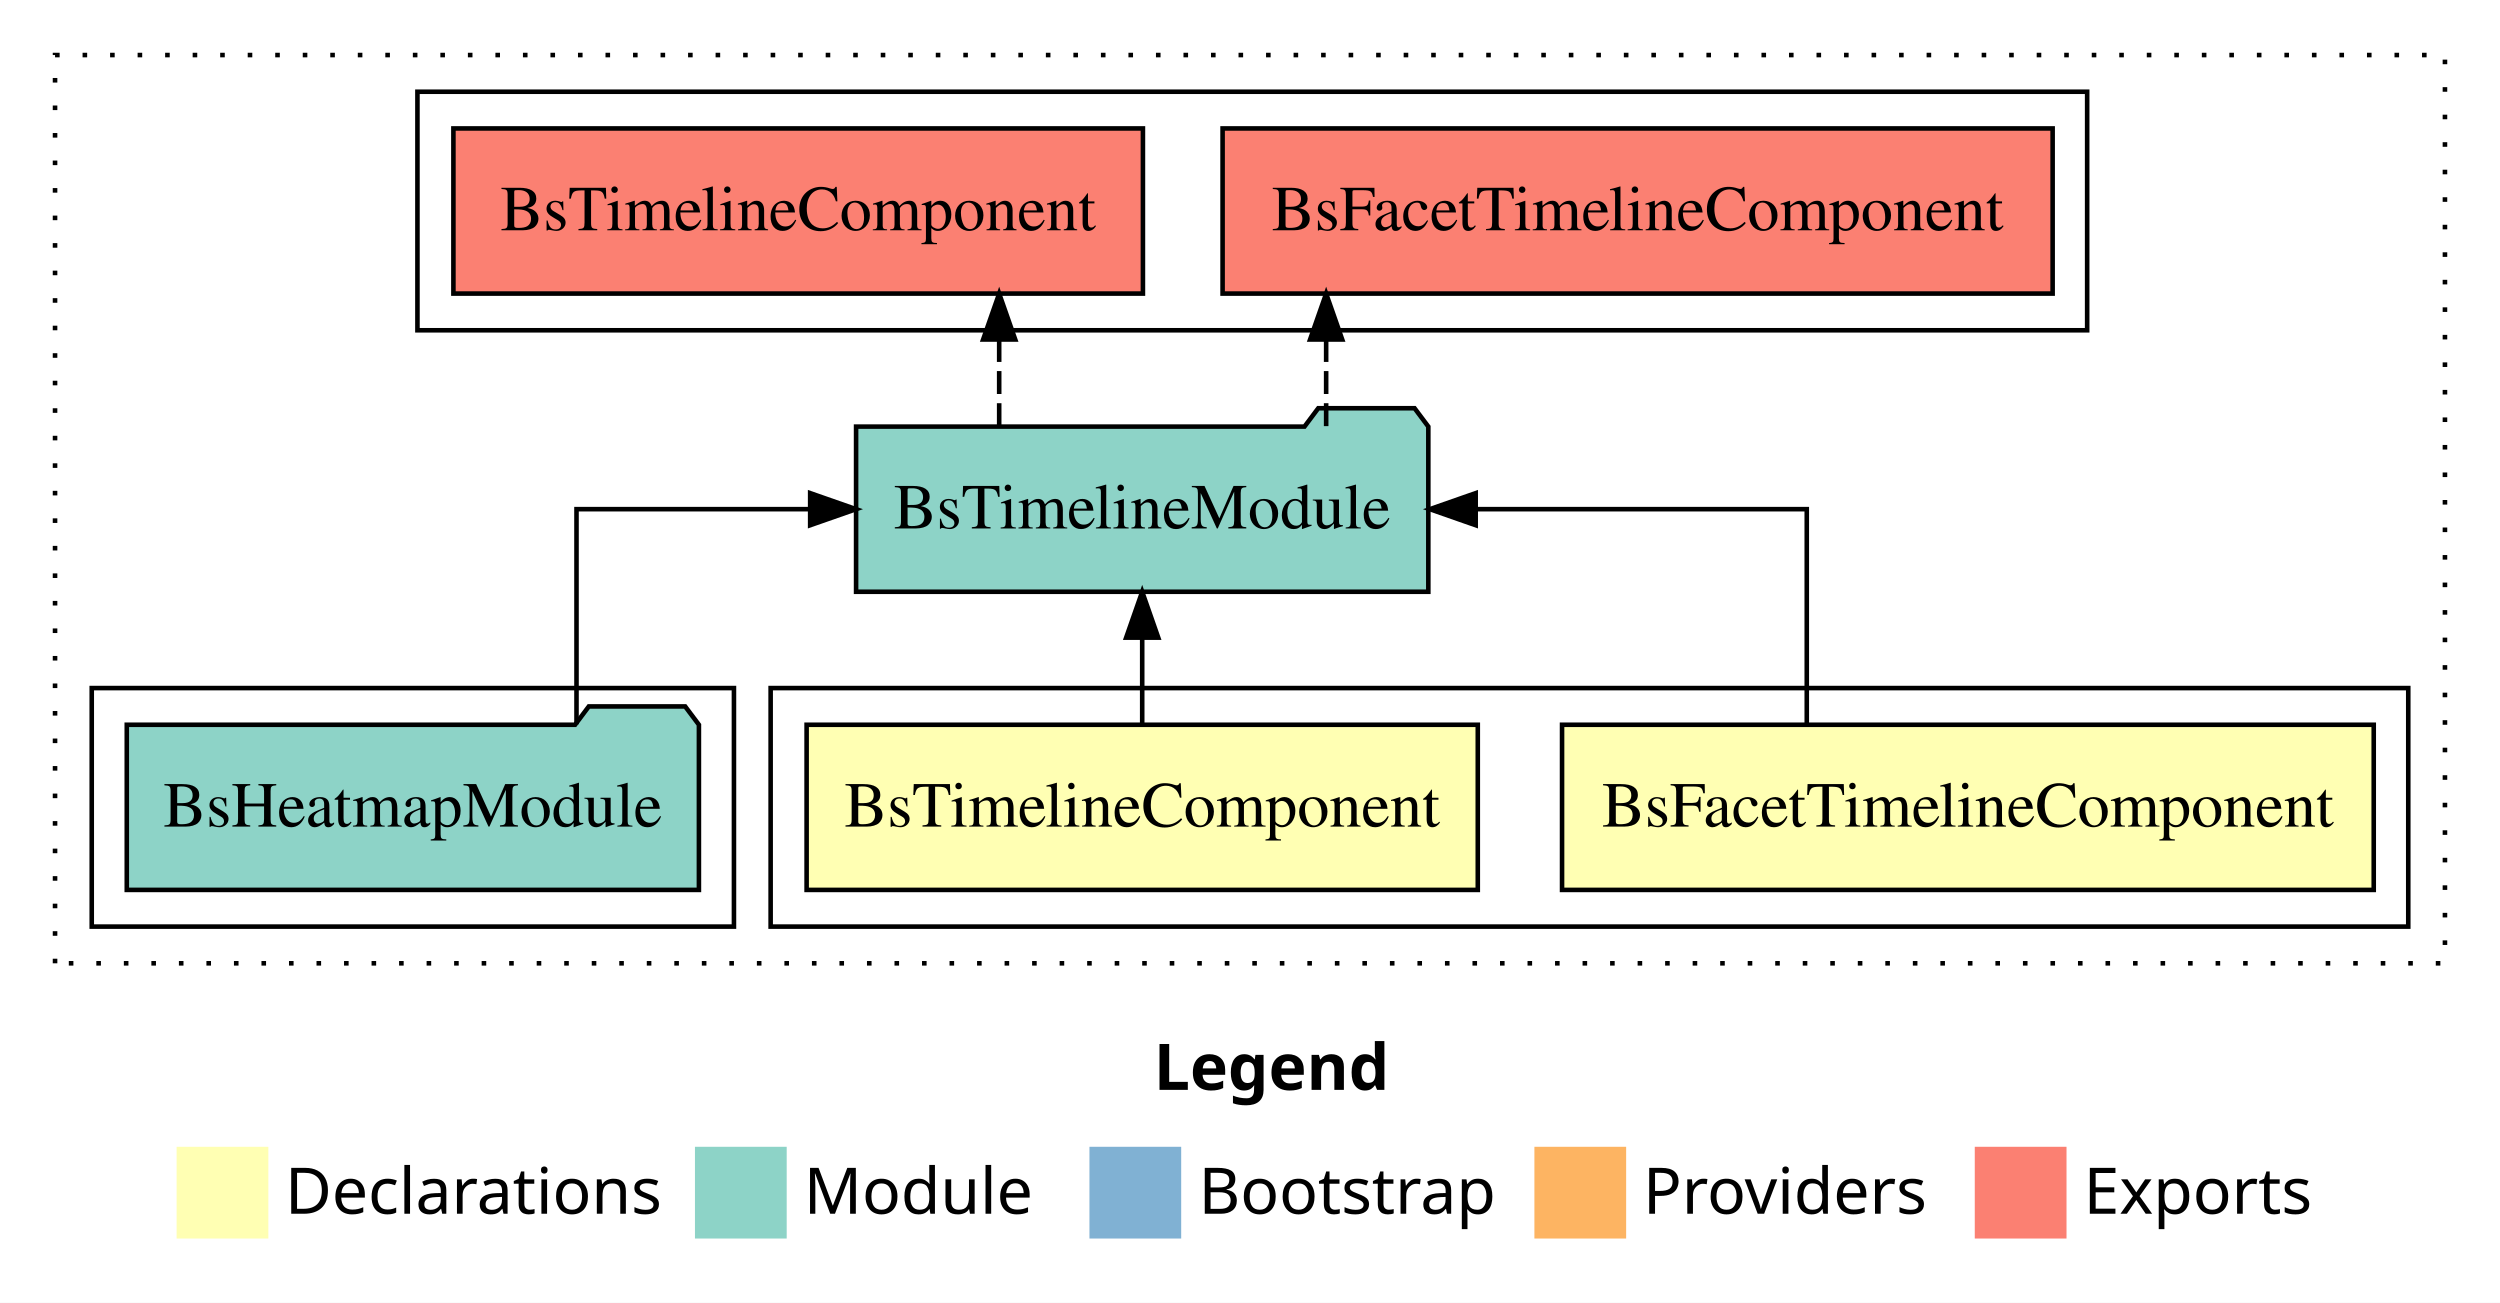
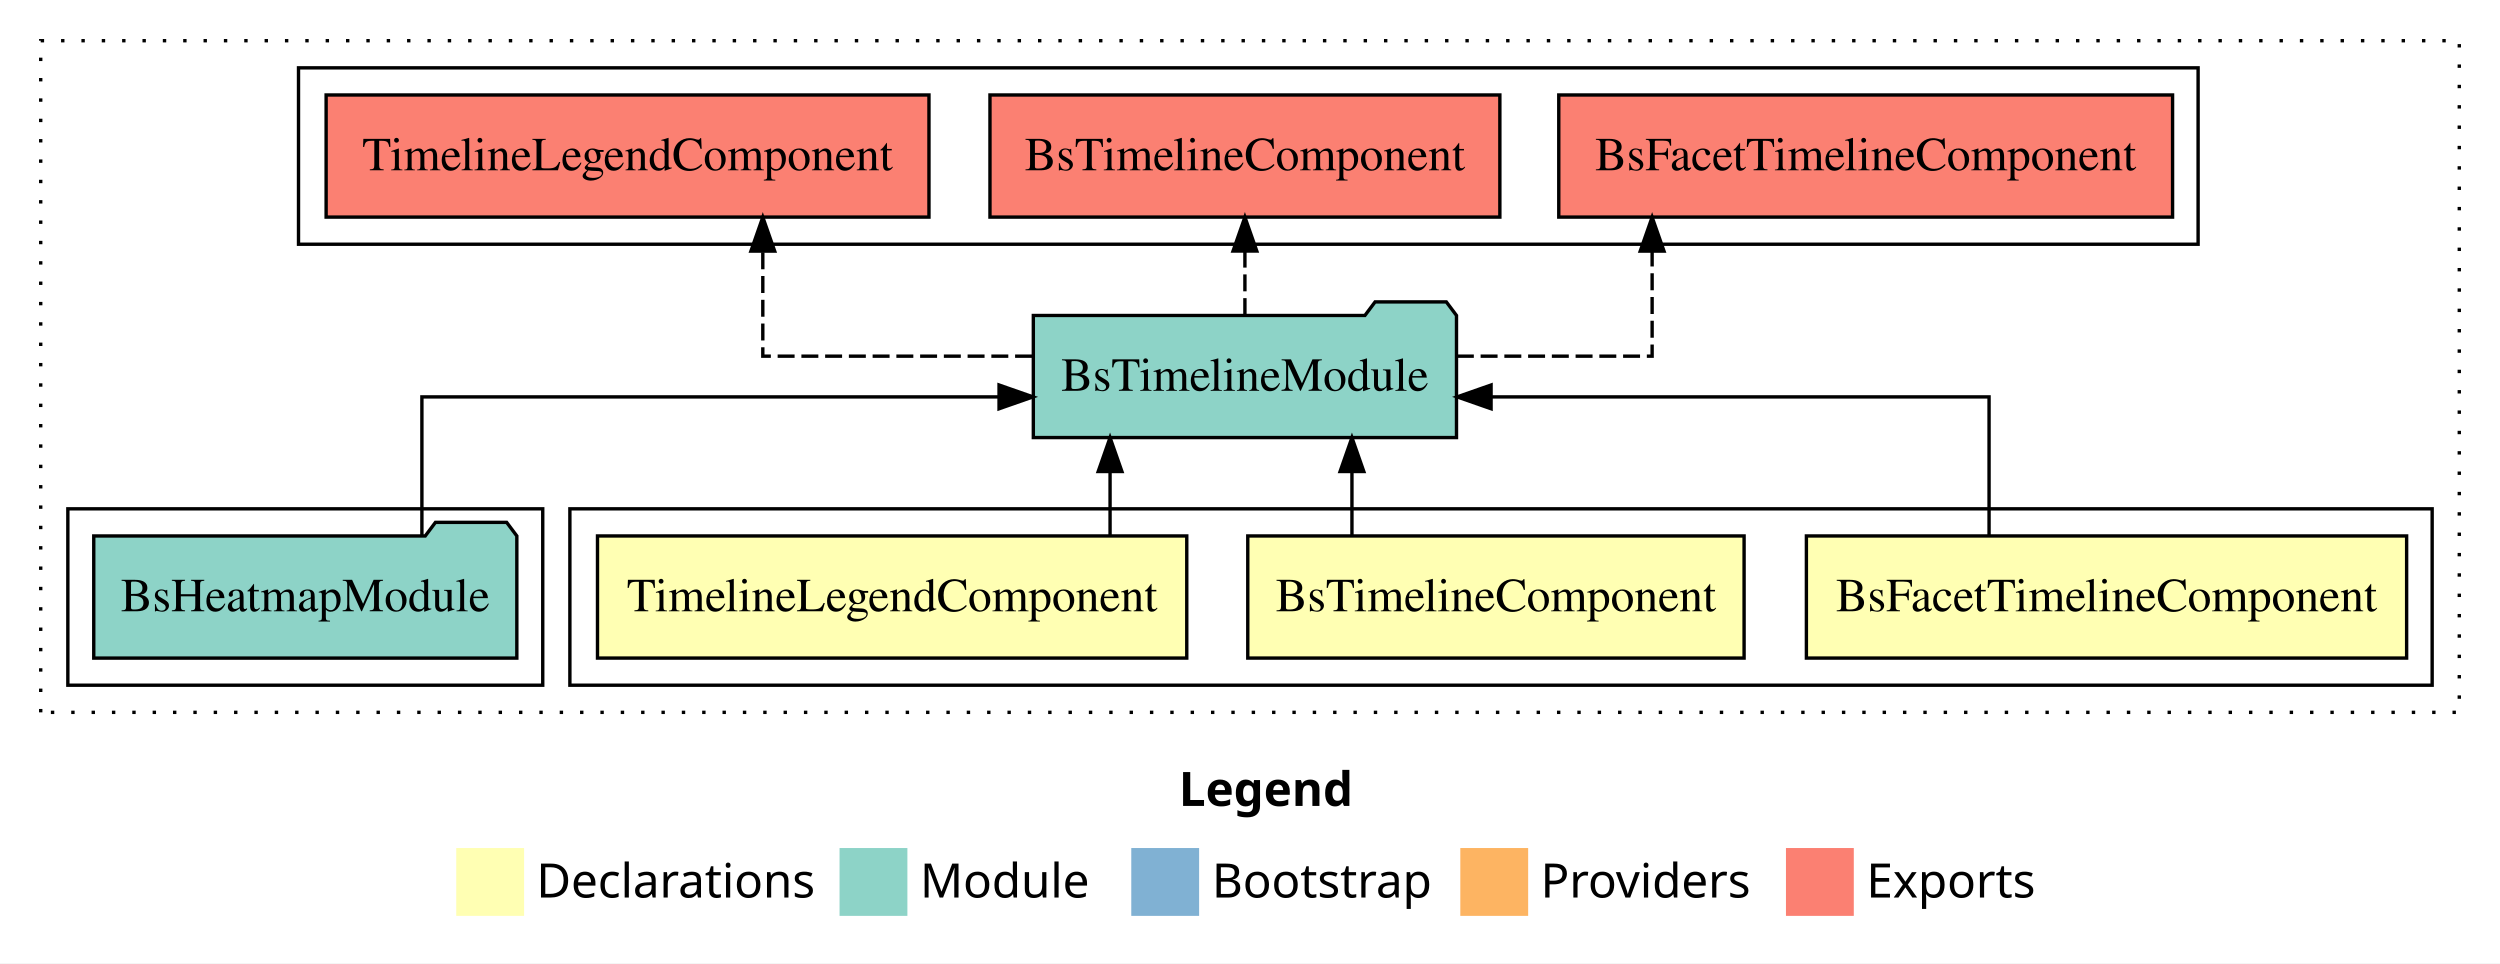
- <svg xmlns="http://www.w3.org/2000/svg" width="545pt" height="284pt" viewBox="0.00 0.00 545.00 284.00">
+ <svg xmlns="http://www.w3.org/2000/svg" width="737pt" height="284pt" viewBox="0.00 0.00 737.00 284.00">
  <g id="graph0" class="graph" transform="scale(1 1) rotate(0) translate(4 280)">
-     <polygon fill="#ffffff" stroke="transparent" points="-4,4 -4,-280 541,-280 541,4 -4,4" />
-     <text text-anchor="start" x="247.509" y="-42.4" font-family="sans-serif" font-weight="bold" font-size="14.00" fill="#000000">Legend</text>
-     <polygon fill="#ffffb3" stroke="transparent" points="34.5,-10 34.5,-30 54.5,-30 54.5,-10 34.5,-10" />
-     <text text-anchor="start" x="58.129" y="-15.4" font-family="sans-serif" font-size="14.00" fill="#000000">  Declarations</text>
-     <polygon fill="#8dd3c7" stroke="transparent" points="147.5,-10 147.5,-30 167.5,-30 167.5,-10 147.5,-10" />
-     <text text-anchor="start" x="171.225" y="-15.4" font-family="sans-serif" font-size="14.00" fill="#000000">  Module</text>
-     <polygon fill="#80b1d3" stroke="transparent" points="233.5,-10 233.5,-30 253.5,-30 253.5,-10 233.5,-10" />
-     <text text-anchor="start" x="257.281" y="-15.4" font-family="sans-serif" font-size="14.00" fill="#000000">  Bootstrap</text>
-     <polygon fill="#fdb462" stroke="transparent" points="330.5,-10 330.5,-30 350.5,-30 350.5,-10 330.5,-10" />
-     <text text-anchor="start" x="354.173" y="-15.4" font-family="sans-serif" font-size="14.00" fill="#000000">  Providers</text>
-     <polygon fill="#fb8072" stroke="transparent" points="426.5,-10 426.5,-30 446.5,-30 446.5,-10 426.5,-10" />
-     <text text-anchor="start" x="450.226" y="-15.4" font-family="sans-serif" font-size="14.00" fill="#000000">  Exports</text>
+     <polygon fill="#ffffff" stroke="transparent" points="-4,4 -4,-280 733,-280 733,4 -4,4" />
+     <text text-anchor="start" x="343.509" y="-42.4" font-family="sans-serif" font-weight="bold" font-size="14.00" fill="#000000">Legend</text>
+     <polygon fill="#ffffb3" stroke="transparent" points="130.5,-10 130.5,-30 150.5,-30 150.5,-10 130.5,-10" />
+     <text text-anchor="start" x="154.129" y="-15.4" font-family="sans-serif" font-size="14.00" fill="#000000">  Declarations</text>
+     <polygon fill="#8dd3c7" stroke="transparent" points="243.5,-10 243.5,-30 263.5,-30 263.5,-10 243.5,-10" />
+     <text text-anchor="start" x="267.225" y="-15.4" font-family="sans-serif" font-size="14.00" fill="#000000">  Module</text>
+     <polygon fill="#80b1d3" stroke="transparent" points="329.5,-10 329.5,-30 349.5,-30 349.5,-10 329.5,-10" />
+     <text text-anchor="start" x="353.281" y="-15.4" font-family="sans-serif" font-size="14.00" fill="#000000">  Bootstrap</text>
+     <polygon fill="#fdb462" stroke="transparent" points="426.5,-10 426.5,-30 446.5,-30 446.5,-10 426.5,-10" />
+     <text text-anchor="start" x="450.173" y="-15.4" font-family="sans-serif" font-size="14.00" fill="#000000">  Providers</text>
+     <polygon fill="#fb8072" stroke="transparent" points="522.5,-10 522.5,-30 542.5,-30 542.5,-10 522.5,-10" />
+     <text text-anchor="start" x="546.226" y="-15.4" font-family="sans-serif" font-size="14.00" fill="#000000">  Exports</text>
    <g id="clust1" class="cluster">
-       <polygon fill="none" stroke="#000000" stroke-dasharray="1,5" points="8,-70 8,-268 529,-268 529,-70 8,-70" />
+       <polygon fill="none" stroke="#000000" stroke-dasharray="1,5" points="8,-70 8,-268 721,-268 721,-70 8,-70" />
    </g>
    <g id="clust2" class="cluster">
-       <polygon fill="none" stroke="#000000" points="164,-78 164,-130 521,-130 521,-78 164,-78" />
+       <polygon fill="none" stroke="#000000" points="164,-78 164,-130 713,-130 713,-78 164,-78" />
    </g>
-     <g id="clust5" class="cluster">
+     <g id="clust6" class="cluster">
      <polygon fill="none" stroke="#000000" points="16,-78 16,-130 156,-130 156,-78 16,-78" />
    </g>
-     <g id="clust6" class="cluster">
-       <polygon fill="none" stroke="#000000" points="87,-208 87,-260 451,-260 451,-208 87,-208" />
+     <g id="clust7" class="cluster">
+       <polygon fill="none" stroke="#000000" points="84,-208 84,-260 644,-260 644,-208 84,-208" />
    </g>
    <g id="node1" class="node">
-       <polygon fill="#ffffb3" stroke="#000000" points="513.475,-122 336.525,-122 336.525,-86 513.475,-86 513.475,-122" />
-       <text text-anchor="middle" x="425" y="-99.8" font-family="Times,serif" font-size="14.00" fill="#000000">BsFacetTimelineComponent</text>
+       <polygon fill="#ffffb3" stroke="#000000" points="705.475,-122 528.525,-122 528.525,-86 705.475,-86 705.475,-122" />
+       <text text-anchor="middle" x="617" y="-99.8" font-family="Times,serif" font-size="14.00" fill="#000000">BsFacetTimelineComponent</text>
+     </g>
+     <g id="node4" class="node">
+       <polygon fill="#8dd3c7" stroke="#000000" points="425.375,-187 422.375,-191 401.375,-191 398.375,-187 300.625,-187 300.625,-151 425.375,-151 425.375,-187" />
+       <text text-anchor="middle" x="363" y="-164.8" font-family="Times,serif" font-size="14.00" fill="#000000">BsTimelineModule</text>
+     </g>
+     <g id="edge1" class="edge">
+       <path fill="none" stroke="#000000" d="M582.375,-122.022C582.375,-139.373 582.375,-163 582.375,-163 582.375,-163 435.57,-163 435.57,-163" />
+       <polygon fill="#000000" stroke="#000000" points="435.57,-159.5 425.57,-163 435.57,-166.5 435.57,-159.5" />
+     </g>
+     <g id="node2" class="node">
+       <polygon fill="#ffffb3" stroke="#000000" points="510.158,-122 363.842,-122 363.842,-86 510.158,-86 510.158,-122" />
+       <text text-anchor="middle" x="437" y="-99.8" font-family="Times,serif" font-size="14.00" fill="#000000">BsTimelineComponent</text>
+     </g>
+     <g id="edge2" class="edge">
+       <path fill="none" stroke="#000000" d="M394.554,-122.106C394.554,-122.106 394.554,-140.991 394.554,-140.991" />
+       <polygon fill="#000000" stroke="#000000" points="391.054,-140.991 394.554,-150.991 398.054,-140.991 391.054,-140.991" />
    </g>
    <g id="node3" class="node">
-       <polygon fill="#8dd3c7" stroke="#000000" points="307.375,-187 304.375,-191 283.375,-191 280.375,-187 182.625,-187 182.625,-151 307.375,-151 307.375,-187" />
-       <text text-anchor="middle" x="245" y="-164.8" font-family="Times,serif" font-size="14.00" fill="#000000">BsTimelineModule</text>
+       <polygon fill="#ffffb3" stroke="#000000" points="345.858,-122 172.142,-122 172.142,-86 345.858,-86 345.858,-122" />
+       <text text-anchor="middle" x="259" y="-99.8" font-family="Times,serif" font-size="14.00" fill="#000000">TimelineLegendComponent</text>
    </g>
-     <g id="edge1" class="edge">
-       <path fill="none" stroke="#000000" d="M389.875,-122.106C389.875,-141.339 389.875,-169 389.875,-169 389.875,-169 317.702,-169 317.702,-169" />
-       <polygon fill="#000000" stroke="#000000" points="317.702,-165.5 307.702,-169 317.702,-172.5 317.702,-165.5" />
+     <g id="edge3" class="edge">
+       <path fill="none" stroke="#000000" d="M323.246,-122.106C323.246,-122.106 323.246,-140.991 323.246,-140.991" />
+       <polygon fill="#000000" stroke="#000000" points="319.746,-140.991 323.246,-150.991 326.746,-140.991 319.746,-140.991" />
    </g>
-     <g id="node2" class="node">
-       <polygon fill="#ffffb3" stroke="#000000" points="318.158,-122 171.842,-122 171.842,-86 318.158,-86 318.158,-122" />
-       <text text-anchor="middle" x="245" y="-99.8" font-family="Times,serif" font-size="14.00" fill="#000000">BsTimelineComponent</text>
+     <g id="node6" class="node">
+       <polygon fill="#fb8072" stroke="#000000" points="636.475,-252 455.525,-252 455.525,-216 636.475,-216 636.475,-252" />
+       <text text-anchor="middle" x="546" y="-229.8" font-family="Times,serif" font-size="14.00" fill="#000000">BsFacetTimelineComponent </text>
    </g>
-     <g id="edge2" class="edge">
-       <path fill="none" stroke="#000000" d="M245,-122.106C245,-122.106 245,-140.991 245,-140.991" />
-       <polygon fill="#000000" stroke="#000000" points="241.5,-140.991 245,-150.991 248.5,-140.991 241.5,-140.991" />
+     <g id="edge5" class="edge">
+       <path fill="none" stroke="#000000" stroke-dasharray="5,2" d="M425.484,-175C454.653,-175 483.046,-175 483.046,-175 483.046,-175 483.046,-205.977 483.046,-205.977" />
+       <polygon fill="#000000" stroke="#000000" points="479.546,-205.977 483.046,-215.977 486.546,-205.977 479.546,-205.977" />
+     </g>
+     <g id="node7" class="node">
+       <polygon fill="#fb8072" stroke="#000000" points="438.158,-252 287.842,-252 287.842,-216 438.158,-216 438.158,-252" />
+       <text text-anchor="middle" x="363" y="-229.8" font-family="Times,serif" font-size="14.00" fill="#000000">BsTimelineComponent </text>
+     </g>
+     <g id="edge6" class="edge">
+       <path fill="none" stroke="#000000" stroke-dasharray="5,2" d="M363,-187.106C363,-187.106 363,-205.991 363,-205.991" />
+       <polygon fill="#000000" stroke="#000000" points="359.5,-205.991 363,-215.991 366.5,-205.991 359.5,-205.991" />
+     </g>
+     <g id="node8" class="node">
+       <polygon fill="#fb8072" stroke="#000000" points="269.859,-252 92.141,-252 92.141,-216 269.859,-216 269.859,-252" />
+       <text text-anchor="middle" x="181" y="-229.8" font-family="Times,serif" font-size="14.00" fill="#000000">TimelineLegendComponent </text>
+     </g>
+     <g id="edge7" class="edge">
+       <path fill="none" stroke="#000000" stroke-dasharray="5,2" d="M300.248,-175C262.175,-175 220.875,-175 220.875,-175 220.875,-175 220.875,-205.977 220.875,-205.977" />
+       <polygon fill="#000000" stroke="#000000" points="217.375,-205.977 220.875,-215.977 224.375,-205.977 217.375,-205.977" />
    </g>
    <g id="node5" class="node">
-       <polygon fill="#fb8072" stroke="#000000" points="443.475,-252 262.525,-252 262.525,-216 443.475,-216 443.475,-252" />
-       <text text-anchor="middle" x="353" y="-229.8" font-family="Times,serif" font-size="14.00" fill="#000000">BsFacetTimelineComponent </text>
-     </g>
-     <g id="edge4" class="edge">
-       <path fill="none" stroke="#000000" stroke-dasharray="5,2" d="M285.1,-187.106C285.1,-187.106 285.1,-205.991 285.1,-205.991" />
-       <polygon fill="#000000" stroke="#000000" points="281.6,-205.991 285.1,-215.991 288.6,-205.991 281.6,-205.991" />
-     </g>
-     <g id="node6" class="node">
-       <polygon fill="#fb8072" stroke="#000000" points="245.158,-252 94.842,-252 94.842,-216 245.158,-216 245.158,-252" />
-       <text text-anchor="middle" x="170" y="-229.8" font-family="Times,serif" font-size="14.00" fill="#000000">BsTimelineComponent </text>
-     </g>
-     <g id="edge5" class="edge">
-       <path fill="none" stroke="#000000" stroke-dasharray="5,2" d="M213.821,-187.106C213.821,-187.106 213.821,-205.991 213.821,-205.991" />
-       <polygon fill="#000000" stroke="#000000" points="210.321,-205.991 213.821,-215.991 217.321,-205.991 210.321,-205.991" />
-     </g>
-     <g id="node4" class="node">
      <polygon fill="#8dd3c7" stroke="#000000" points="148.363,-122 145.363,-126 124.363,-126 121.363,-122 23.637,-122 23.637,-86 148.363,-86 148.363,-122" />
      <text text-anchor="middle" x="86" y="-99.8" font-family="Times,serif" font-size="14.00" fill="#000000">BsHeatmapModule</text>
    </g>
-     <g id="edge3" class="edge">
-       <path fill="none" stroke="#000000" d="M121.676,-122.106C121.676,-141.339 121.676,-169 121.676,-169 121.676,-169 172.615,-169 172.615,-169" />
-       <polygon fill="#000000" stroke="#000000" points="172.615,-172.5 182.615,-169 172.615,-165.5 172.615,-172.5" />
+     <g id="edge4" class="edge">
+       <path fill="none" stroke="#000000" d="M120.376,-122.022C120.376,-139.373 120.376,-163 120.376,-163 120.376,-163 290.518,-163 290.518,-163" />
+       <polygon fill="#000000" stroke="#000000" points="290.518,-166.5 300.518,-163 290.518,-159.5 290.518,-166.5" />
    </g>
  </g>
</svg>
